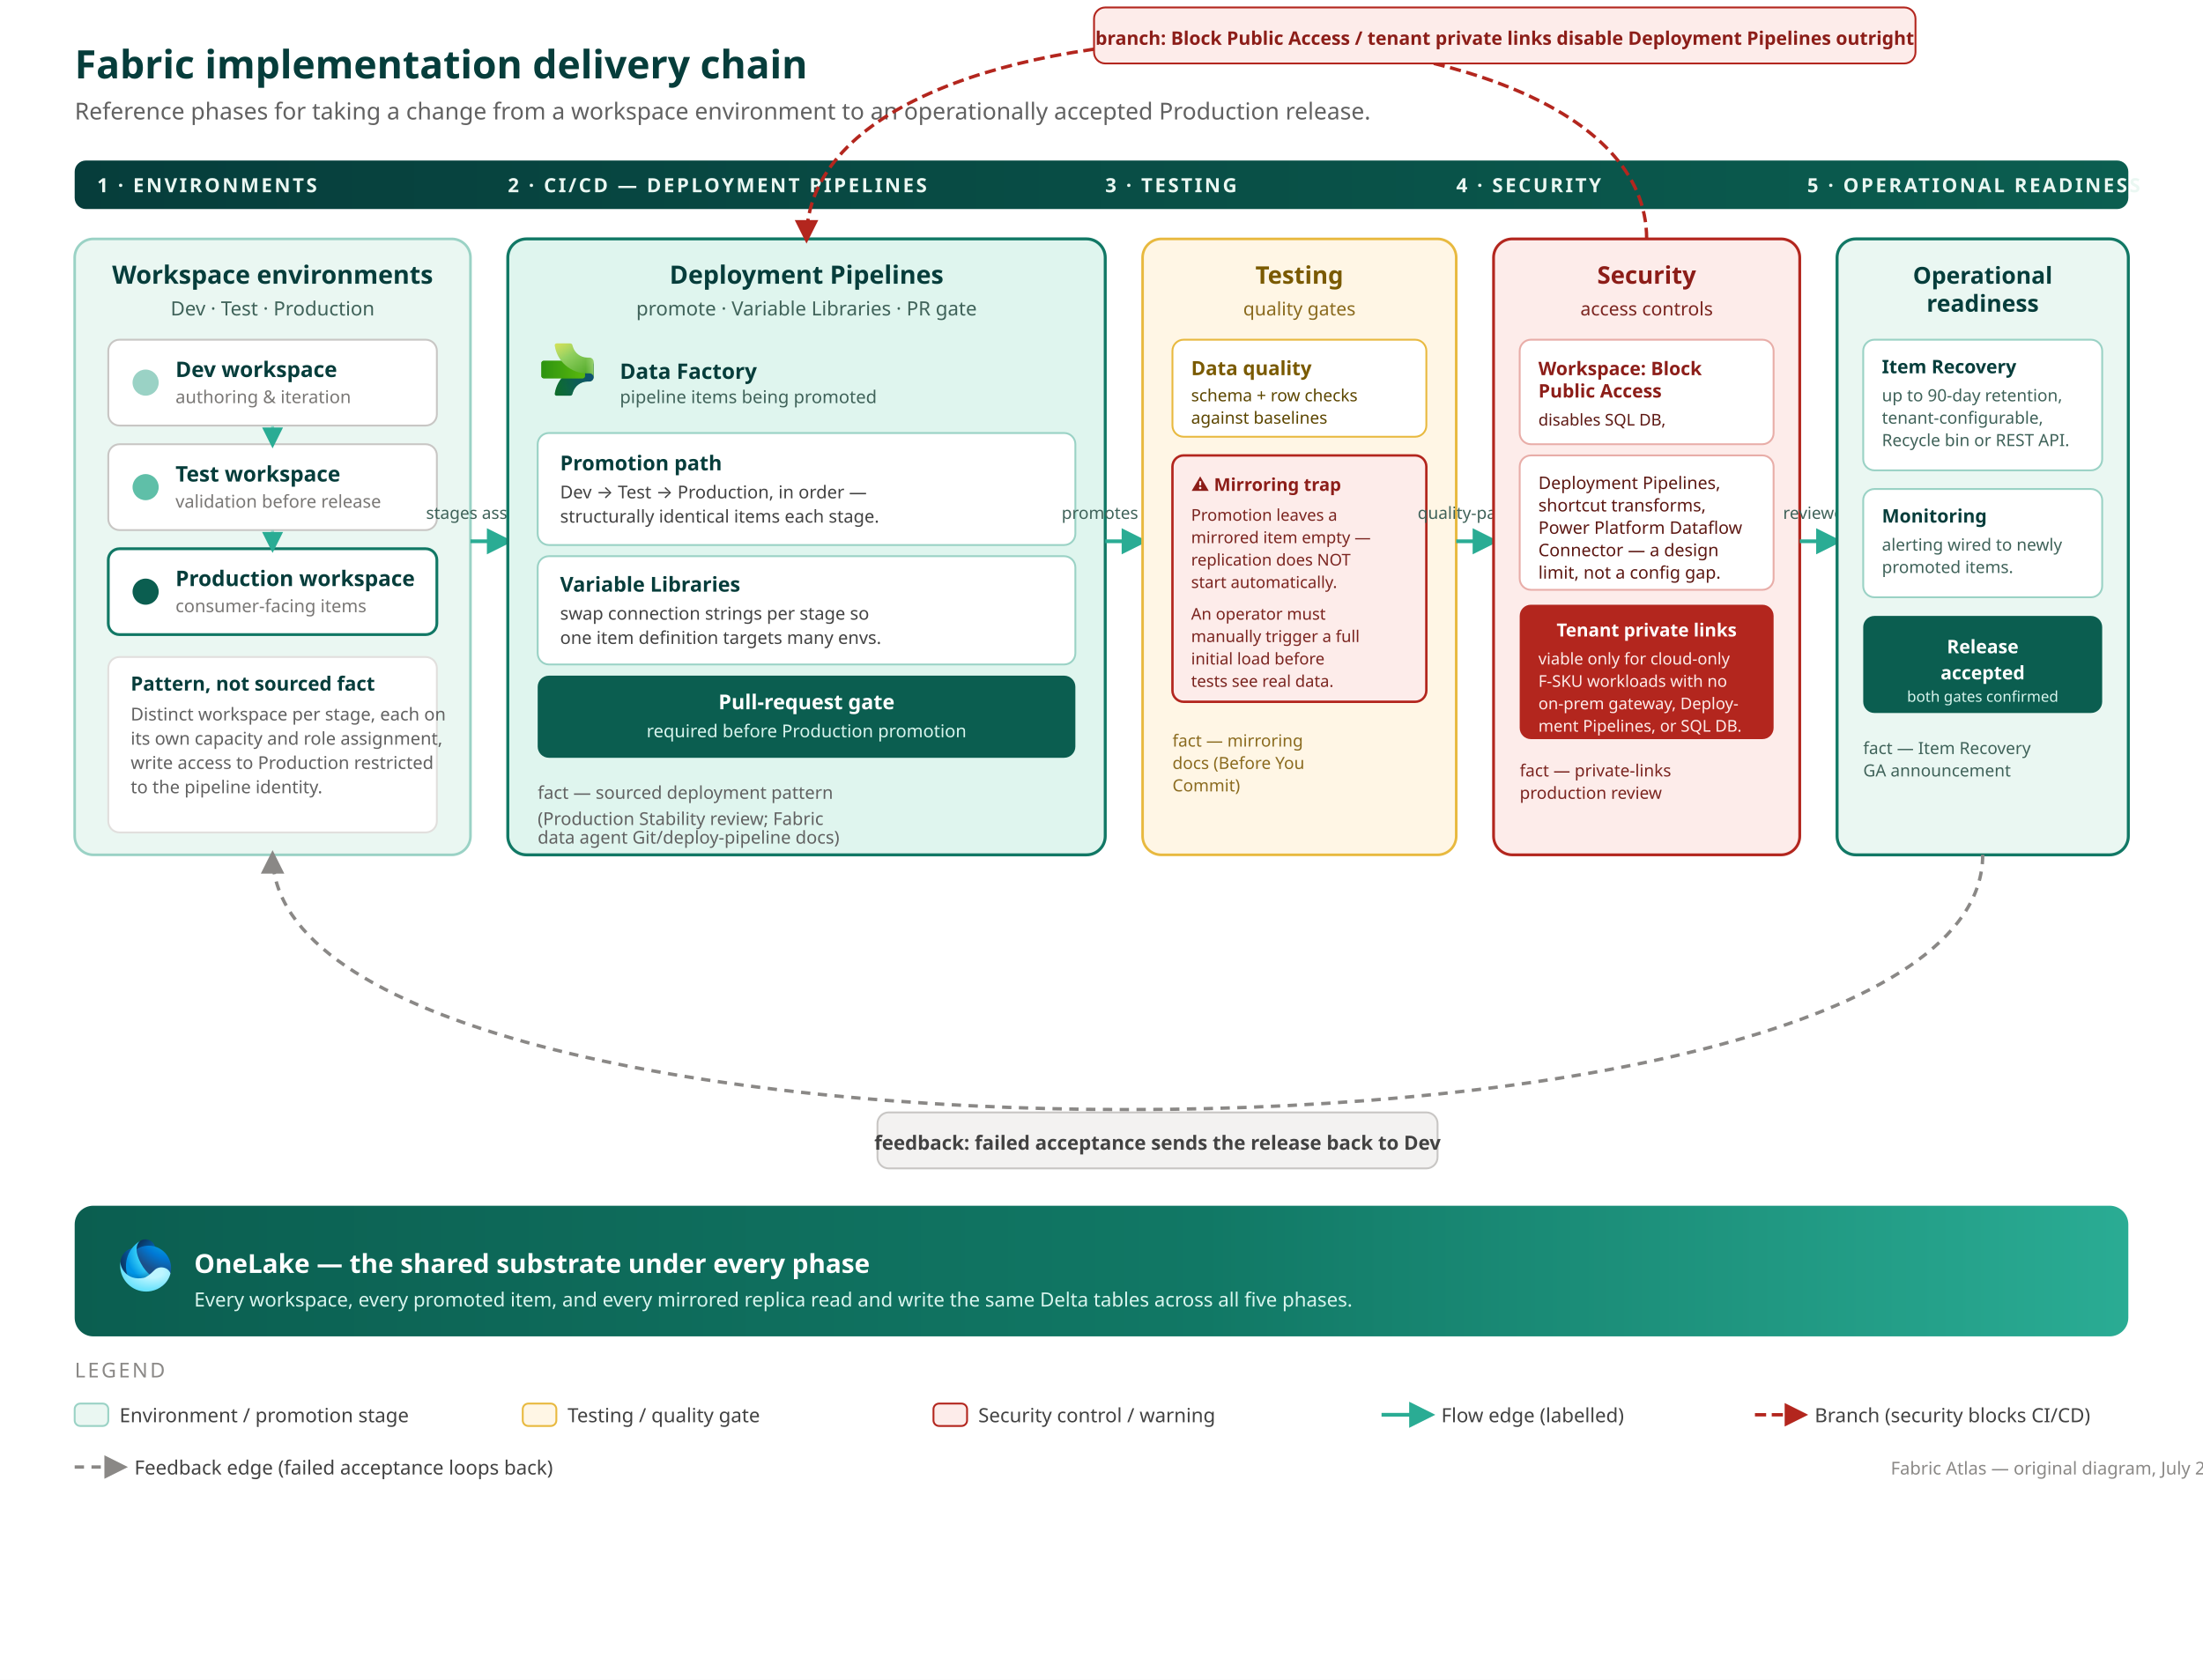
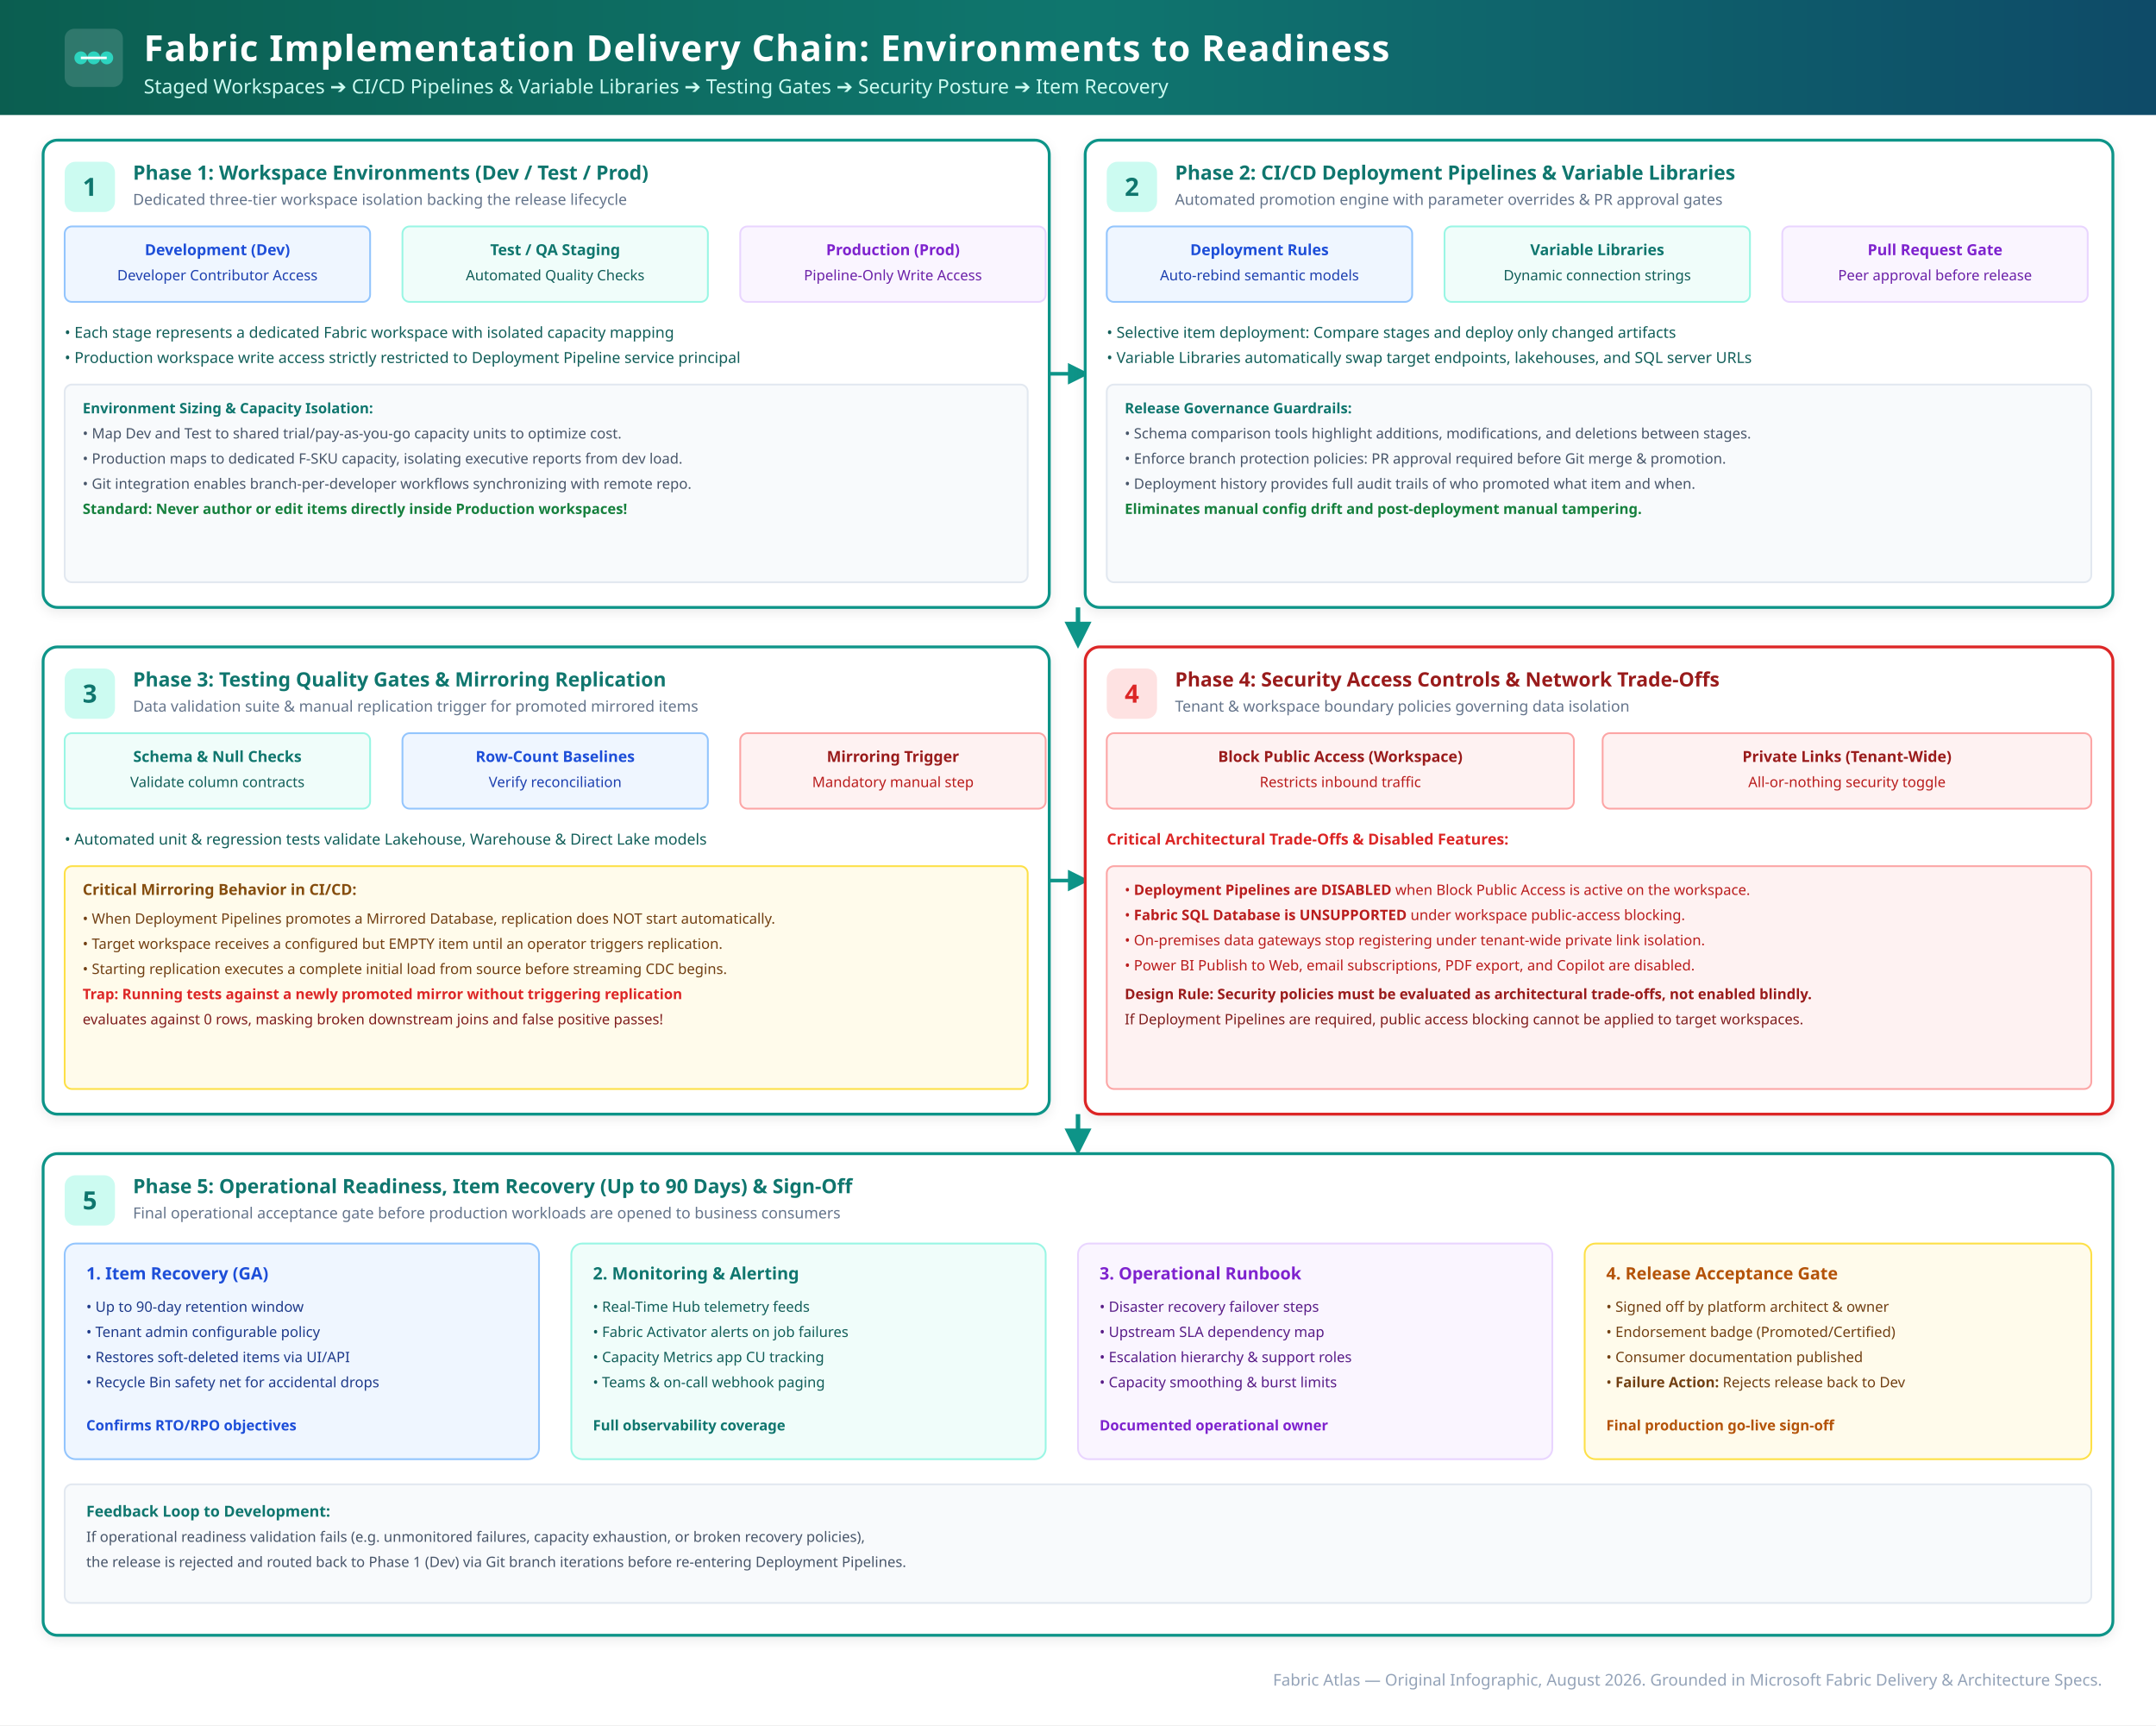
- <svg xmlns="http://www.w3.org/2000/svg" viewBox="0 0 1180 900" font-family="Segoe UI, -apple-system, sans-serif" role="img" aria-labelledby="architecture-implementation-architecture-title architecture-implementation-architecture-desc" data-diagram-id="architecture-implementation-architecture">
+ <svg xmlns="http://www.w3.org/2000/svg" viewBox="0 0 1200 960" font-family="Segoe UI, -apple-system, sans-serif" role="img" aria-labelledby="aia-title aia-desc" data-diagram-id="architecture-implementation-architecture">
  <defs>
-     <linearGradient id="aia-lake" x1="0" y1="0" x2="1" y2="0">
-       <stop offset="0" stop-color="#0B5E50" />
-       <stop offset="0.55" stop-color="#117865" />
-       <stop offset="1" stop-color="#2AAC94" />
+     <linearGradient id="aia-head" x1="0" y1="0" x2="1" y2="0">
+       <stop offset="0%" stop-color="#0B5E50" />
+       <stop offset="50%" stop-color="#0F766E" />
+       <stop offset="100%" stop-color="#0E4A68" />
    </linearGradient>
-     <linearGradient id="aia-headerband" x1="0" y1="0" x2="1" y2="0">
-       <stop offset="0" stop-color="#063D3B" />
-       <stop offset="1" stop-color="#0B5E50" />
+     <linearGradient id="aia-teal-bg" x1="0" y1="0" x2="0" y2="1">
+       <stop offset="0%" stop-color="#F0FDFA" />
+       <stop offset="100%" stop-color="#CCFBF1" />
    </linearGradient>
-     <marker id="aia-arr" viewBox="0 0 10 10" refX="8" refY="5" markerWidth="7" markerHeight="7" orient="auto-start-reverse">
-       <path d="M0 0 L10 5 L0 10 z" fill="#2AAC94" />
+     <linearGradient id="aia-blue-bg" x1="0" y1="0" x2="0" y2="1">
+       <stop offset="0%" stop-color="#EFF6FF" />
+       <stop offset="100%" stop-color="#DBEAFE" />
+     </linearGradient>
+     <linearGradient id="aia-purple-bg" x1="0" y1="0" x2="0" y2="1">
+       <stop offset="0%" stop-color="#FAF5FF" />
+       <stop offset="100%" stop-color="#F3E8FF" />
+     </linearGradient>
+     <filter id="aia-shadow" x="-3%" y="-4%" width="106%" height="110%" filterUnits="userSpaceOnUse">
+       <feDropShadow dx="0" dy="2" stdDeviation="3" flood-color="#0F172A" flood-opacity="0.08" />
+     </filter>
+     <marker id="aia-arr-teal" viewBox="0 0 10 10" refX="8" refY="5" markerWidth="6" markerHeight="6" orient="auto-start-reverse">
+       <path d="M0 0 L10 5 L0 10 z" fill="#0D9488" />
    </marker>
-     <marker id="aia-arrWarn" viewBox="0 0 10 10" refX="8" refY="5" markerWidth="7" markerHeight="7" orient="auto-start-reverse">
-       <path d="M0 0 L10 5 L0 10 z" fill="#B3261E" />
+     <marker id="aia-arr-blue" viewBox="0 0 10 10" refX="8" refY="5" markerWidth="6" markerHeight="6" orient="auto-start-reverse">
+       <path d="M0 0 L10 5 L0 10 z" fill="#2563EB" />
    </marker>
-     <marker id="aia-arrFeedback" viewBox="0 0 10 10" refX="8" refY="5" markerWidth="7" markerHeight="7" orient="auto-start-reverse">
-       <path d="M0 0 L10 5 L0 10 z" fill="#8A8886" />
+     <marker id="aia-arr-red" viewBox="0 0 10 10" refX="8" refY="5" markerWidth="6" markerHeight="6" orient="auto-start-reverse">
+       <path d="M0 0 L10 5 L0 10 z" fill="#DC2626" />
    </marker>
  </defs>
-   <rect width="1180" height="900" fill="#FFFFFF" />
-   <text x="40" y="42" font-size="21" font-weight="650" fill="#063D3B">Fabric implementation delivery chain</text>
-   <text x="40" y="64" font-size="12.5" fill="#616161">Reference phases for taking a change from a workspace environment to an operationally accepted Production release.</text>
-   <g>
-     <rect x="40" y="86" width="1100" height="26" rx="6" fill="url(#aia-headerband)" />
-     <text x="52" y="103" font-size="10.5" letter-spacing="1.2" fill="#EAF7F2" font-weight="600">1 · ENVIRONMENTS</text>
-     <text x="272" y="103" font-size="10.5" letter-spacing="1.2" fill="#EAF7F2" font-weight="600">2 · CI/CD — DEPLOYMENT PIPELINES</text>
-     <text x="592" y="103" font-size="10.5" letter-spacing="1.2" fill="#EAF7F2" font-weight="600">3 · TESTING</text>
-     <text x="780" y="103" font-size="10.5" letter-spacing="1.2" fill="#EAF7F2" font-weight="600">4 · SECURITY</text>
-     <text x="968" y="103" font-size="10.5" letter-spacing="1.2" fill="#EAF7F2" font-weight="600">5 · OPERATIONAL READINESS</text>
-   </g>
-   <g data-node-id="environments" tabindex="0" aria-label="Workspace environments: Dev, Test, and Production">
-     <rect x="40" y="128" width="212" height="330" rx="10" fill="#EAF7F2" stroke="#9AD2C5" stroke-width="1.4" />
-     <text x="146" y="152" text-anchor="middle" font-size="13.5" font-weight="650" fill="#063D3B">Workspace environments</text>
-     <text x="146" y="169" text-anchor="middle" font-size="10.5" fill="#3F6259">Dev · Test · Production</text>
-     <g transform="translate(58,182)">
-       <rect width="176" height="46" rx="6" fill="#FFFFFF" stroke="#C8C6C4" />
-       <circle cx="20" cy="23" r="7" fill="#9AD2C5" />
-       <text x="36" y="20" font-size="11.5" font-weight="600" fill="#063D3B">Dev workspace</text>
-       <text x="36" y="34" font-size="9.5" fill="#797775">authoring &amp; iteration</text>
-     </g>
-     <g transform="translate(58,238)">
-       <rect width="176" height="46" rx="6" fill="#FFFFFF" stroke="#C8C6C4" />
-       <circle cx="20" cy="23" r="7" fill="#5FBFA8" />
-       <text x="36" y="20" font-size="11.5" font-weight="600" fill="#063D3B">Test workspace</text>
-       <text x="36" y="34" font-size="9.5" fill="#797775">validation before release</text>
-     </g>
-     <g transform="translate(58,294)">
-       <rect width="176" height="46" rx="6" fill="#FFFFFF" stroke="#117865" stroke-width="1.5" />
-       <circle cx="20" cy="23" r="7" fill="#0B5E50" />
-       <text x="36" y="20" font-size="11.5" font-weight="600" fill="#063D3B">Production workspace</text>
-       <text x="36" y="34" font-size="9.5" fill="#797775">consumer-facing items</text>
-     </g>
-     <line x1="146" y1="228" x2="146" y2="238" stroke="#9AD2C5" stroke-width="1.6" marker-end="url(#aia-arr)" />
-     <line x1="146" y1="284" x2="146" y2="294" stroke="#9AD2C5" stroke-width="1.6" marker-end="url(#aia-arr)" />
-     <rect x="58" y="352" width="176" height="94" rx="6" fill="#FFFFFF" stroke="#E1DFDD" />
-     <text x="70" y="370" font-size="10.5" font-weight="600" fill="#063D3B">Pattern, not sourced fact</text>
-     <text x="70" y="386" font-size="9.5" fill="#616161">Distinct workspace per stage, each on</text>
-     <text x="70" y="399" font-size="9.5" fill="#616161">its own capacity and role assignment,</text>
-     <text x="70" y="412" font-size="9.5" fill="#616161">write access to Production restricted</text>
-     <text x="70" y="425" font-size="9.5" fill="#616161">to the pipeline identity.</text>
-   </g>
-   <line x1="252" y1="290" x2="272" y2="290" stroke="#2AAC94" stroke-width="2" marker-end="url(#aia-arr)" />
-   <text x="262" y="278" font-size="9" fill="#3F6259" text-anchor="middle">stages assigned</text>
-   <g data-node-id="deployment-pipelines" tabindex="0" aria-label="Deployment Pipelines: promote items with Variable Libraries and a pull-request gate">
-     <rect x="272" y="128" width="320" height="330" rx="10" fill="#DFF5EE" stroke="#117865" stroke-width="1.6" />
-     <text x="432" y="152" text-anchor="middle" font-size="13.5" font-weight="650" fill="#063D3B">Deployment Pipelines</text>
-     <text x="432" y="169" text-anchor="middle" font-size="10.5" fill="#3F6259">promote · Variable Libraries · PR gate</text>
-     <g data-official-icon="microsoft" data-icon-name="data_factory_32_color.svg" transform="translate(288,182)">
-       <defs>
-         <linearGradient id="aia-df-a" x1="10.781" x2="30.106" y1="31.369" y2="12.082" gradientUnits="userSpaceOnUse">
-           <stop offset=".26" stop-color="#0D7012" />
-           <stop offset="1" stop-color="#085714" />
-         </linearGradient>
-         <linearGradient id="aia-df-b" x1="39.387" x2="2.72" y1="17.476" y2="25.606" gradientUnits="userSpaceOnUse">
-           <stop offset=".04" stop-color="#114A8A" />
-           <stop offset="1" stop-color="#0C59A3" stop-opacity="0" />
-         </linearGradient>
-         <linearGradient id="aia-df-c" x1="-12.6" x2="24.57" y1="15.999" y2="15.999" gradientUnits="userSpaceOnUse">
-           <stop stop-color="#107C10" />
-           <stop offset=".96" stop-color="#56B50E" />
-         </linearGradient>
-         <linearGradient id="aia-df-e" x1="31.276" x2="13.178" y1="25.56" y2="-.241" gradientUnits="userSpaceOnUse">
-           <stop offset=".04" stop-color="#33980F" />
-           <stop offset="1" stop-color="#BAE884" />
-         </linearGradient>
-         <linearGradient id="aia-df-f" x1="25.653" x2="29.858" y1="14.179" y2="14.179" gradientUnits="userSpaceOnUse">
-           <stop stop-color="#E5FAC1" stop-opacity="0" />
-           <stop offset=".56" stop-color="#E5FAC1" stop-opacity=".52" />
-           <stop offset="1" stop-color="#E5FAC1" />
-         </linearGradient>
-         <linearGradient id="aia-df-g" x1="8.258" x2="19.174" y1="-11.236" y2="7.623" gradientUnits="userSpaceOnUse">
-           <stop offset=".14" stop-color="#FDE100" />
-           <stop offset=".98" stop-color="#FFC600" stop-opacity="0" />
-         </linearGradient>
-         <radialGradient id="aia-df-d" cx="0" cy="0" r="1" gradientTransform="matrix(3.9449 -5.92005 15.0847 10.05187 20.53 14.48)" gradientUnits="userSpaceOnUse">
-           <stop stop-opacity=".3" />
-           <stop offset="1" stop-opacity="0" />
-         </radialGradient>
-       </defs>
-       <path fill="url(#aia-df-a)" d="M10.09 29.997a.955.955 0 0 1-.944-1.091c1.244-8.42 8.46-14.657 16.954-14.657h1.719c1.173 0 2.033-.7 2.033-1.876l.097-.462v8.168a2.327 2.327 0 0 1-2.326 2.331h-.964a8.15 8.15 0 0 0-7.789 5.768l-.307.994c-.154.49-.6.825-1.11.825z" />
-       <path fill="url(#aia-df-b)" d="M10.09 29.997a.955.955 0 0 1-.944-1.091c1.244-8.42 8.46-14.657 16.954-14.657h1.719c1.173 0 2.033-.7 2.033-1.876l.097-.462v8.168a2.327 2.327 0 0 1-2.326 2.331h-.964a8.15 8.15 0 0 0-7.789 5.768l-.307.994c-.154.49-.6.825-1.11.825z" />
-       <path fill="url(#aia-df-c)" d="M3.167 20.667A1.17 1.17 0 0 1 2 19.498V12.5a1.17 1.17 0 0 1 1.167-1.169h20.956A1.17 1.17 0 0 1 25.29 12.5v7a1.17 1.17 0 0 1-1.167 1.168z" />
-       <path fill="url(#aia-df-c)" d="M3.167 20.667A1.17 1.17 0 0 1 2 19.498V12.5a1.17 1.17 0 0 1 1.167-1.169h20.956A1.17 1.17 0 0 1 25.29 12.5v7a1.17 1.17 0 0 1-1.167 1.168z" />
-       <path fill="url(#aia-df-e)" d="M10.103 2a.97.97 0 0 0-.957 1.106c1.244 8.574 8.578 14.93 17.227 14.93h1.446c1.173 0 2.123.951 2.123 2.127v-8.245c0-1.288-1.04-2.33-2.326-2.33h-.964a8.15 8.15 0 0 1-7.789-5.768l-.307-.994A1.17 1.17 0 0 0 17.446 2z" />
-       <path fill="url(#aia-df-f)" opacity=".4" d="M27.616 9.58h-.964a8.08 8.08 0 0 1-4.527-1.386v9.31a17.5 17.5 0 0 0 4.254.531h1.446c1.174 0 2.124.952 2.124 2.128v-8.245a2.327 2.327 0 0 0-2.326-2.33z" />
-       <path fill="url(#aia-df-g)" opacity=".7" d="M10.158 2a.97.97 0 0 0-.957 1.106c1.244 8.574 8.579 14.93 17.227 14.93h1.446c1.173 0 2.123.951 2.123 2.127v-8.245c0-1.288-1.04-2.33-2.326-2.33h-.964a8.15 8.15 0 0 1-7.789-5.768l-.307-.994c-.154-.49-.6-.826-1.11-.826z" />
-     </g>
-     <text x="332" y="203" font-size="11.5" font-weight="600" fill="#063D3B">Data Factory</text>
-     <text x="332" y="216" font-size="9.5" fill="#3F6259">pipeline items being promoted</text>
-     <g transform="translate(288,232)">
-       <rect width="288" height="60" rx="6" fill="#FFFFFF" stroke="#9AD2C5" />
-       <text x="12" y="20" font-size="11" font-weight="600" fill="#063D3B">Promotion path</text>
-       <text x="12" y="35" font-size="9.5" fill="#424242">Dev → Test → Production, in order —</text>
-       <text x="12" y="48" font-size="9.5" fill="#424242">structurally identical items each stage.</text>
-     </g>
-     <g transform="translate(288,298)">
-       <rect width="288" height="58" rx="6" fill="#FFFFFF" stroke="#9AD2C5" />
-       <text x="12" y="19" font-size="11" font-weight="600" fill="#063D3B">Variable Libraries</text>
-       <text x="12" y="34" font-size="9.5" fill="#424242">swap connection strings per stage so</text>
-       <text x="12" y="47" font-size="9.5" fill="#424242">one item definition targets many envs.</text>
-     </g>
-     <g transform="translate(288,362)">
-       <rect width="288" height="44" rx="6" fill="#0B5E50" />
-       <text x="144" y="18" text-anchor="middle" font-size="11" font-weight="600" fill="#FFFFFF">Pull-request gate</text>
-       <text x="144" y="33" text-anchor="middle" font-size="9.5" fill="#D9F5EE">required before Production promotion</text>
-     </g>
-     <text x="288" y="428" font-size="9.5" fill="#616161">fact — sourced deployment pattern</text>
-     <text x="288" y="442" font-size="9.5" fill="#616161">(Production Stability review; Fabric</text>
-     <text x="288" y="452" font-size="9.5" fill="#616161">data agent Git/deploy-pipeline docs)</text>
-   </g>
-   <line x1="592" y1="290" x2="612" y2="290" stroke="#2AAC94" stroke-width="2" marker-end="url(#aia-arr)" />
-   <text x="602" y="278" font-size="9" fill="#3F6259" text-anchor="middle">promotes items</text>
-   <g data-node-id="testing" tabindex="0" aria-label="Testing: quality gates and the mirroring replication trigger">
-     <rect x="612" y="128" width="168" height="330" rx="10" fill="#FFF6E5" stroke="#E8B93F" stroke-width="1.4" />
-     <text x="696" y="152" text-anchor="middle" font-size="13" font-weight="650" fill="#7A5A00">Testing</text>
-     <text x="696" y="169" text-anchor="middle" font-size="10" fill="#8A6A1E">quality gates</text>
-     <g transform="translate(628,182)">
-       <rect width="136" height="52" rx="6" fill="#FFFFFF" stroke="#E8B93F" />
-       <text x="10" y="19" font-size="10.5" font-weight="600" fill="#7A5A00">Data quality</text>
-       <text x="10" y="33" font-size="9" fill="#5C4600">schema + row checks</text>
-       <text x="10" y="45" font-size="9" fill="#5C4600">against baselines</text>
-     </g>
-     <g transform="translate(628,244)">
-       <rect width="136" height="132" rx="6" fill="#FDECEA" stroke="#B3261E" stroke-width="1.3" />
-       <text x="10" y="19" font-size="9.5" font-weight="700" fill="#8C1D18">⚠ Mirroring trap</text>
-       <text x="10" y="35" font-size="8.7" fill="#7A241F">Promotion leaves a</text>
-       <text x="10" y="47" font-size="8.7" fill="#7A241F">mirrored item empty —</text>
-       <text x="10" y="59" font-size="8.7" fill="#7A241F">replication does NOT</text>
-       <text x="10" y="71" font-size="8.7" fill="#7A241F">start automatically.</text>
-       <text x="10" y="88" font-size="8.7" fill="#7A241F">An operator must</text>
-       <text x="10" y="100" font-size="8.7" fill="#7A241F">manually trigger a full</text>
-       <text x="10" y="112" font-size="8.7" fill="#7A241F">initial load before</text>
-       <text x="10" y="124" font-size="8.7" fill="#7A241F">tests see real data.</text>
-     </g>
-     <text x="628" y="400" font-size="9" fill="#8A6A1E">fact — mirroring</text>
-     <text x="628" y="412" font-size="9" fill="#8A6A1E">docs (Before You</text>
-     <text x="628" y="424" font-size="9" fill="#8A6A1E">Commit)</text>
-   </g>
-   <line x1="780" y1="290" x2="800" y2="290" stroke="#2AAC94" stroke-width="2" marker-end="url(#aia-arr)" />
-   <text x="790" y="278" font-size="9" fill="#3F6259" text-anchor="middle">quality-passed</text>
-   <g data-node-id="security" tabindex="0" aria-label="Security: workspace and tenant access controls, warning on Deployment Pipelines being disabled">
-     <rect x="800" y="128" width="164" height="330" rx="10" fill="#FDECEA" stroke="#B3261E" stroke-width="1.5" />
-     <text x="882" y="152" text-anchor="middle" font-size="13" font-weight="650" fill="#8C1D18">Security</text>
-     <text x="882" y="169" text-anchor="middle" font-size="10" fill="#7A241F">access controls</text>
-     <g transform="translate(814,182)">
-       <rect width="136" height="56" rx="6" fill="#FFFFFF" stroke="#E8ADA8" />
-       <text x="10" y="19" font-size="10" font-weight="600" fill="#8C1D18">Workspace: Block</text>
-       <text x="10" y="31" font-size="10" font-weight="600" fill="#8C1D18">Public Access</text>
-       <text x="10" y="46" font-size="8.7" fill="#5C1712">disables SQL DB,</text>
-     </g>
-     <g transform="translate(814,244)">
-       <rect width="136" height="72" rx="6" fill="#FFFFFF" stroke="#E8ADA8" />
-       <text x="10" y="18" font-size="9.3" fill="#5C1712">Deployment Pipelines,</text>
-       <text x="10" y="30" font-size="9.3" fill="#5C1712">shortcut transforms,</text>
-       <text x="10" y="42" font-size="9.3" fill="#5C1712">Power Platform Dataflow</text>
-       <text x="10" y="54" font-size="9.3" fill="#5C1712">Connector — a design</text>
-       <text x="10" y="66" font-size="9.3" fill="#5C1712">limit, not a config gap.</text>
-     </g>
-     <g transform="translate(814,324)">
-       <rect width="136" height="72" rx="6" fill="#B3261E" />
-       <text x="68" y="17" text-anchor="middle" font-size="9.7" font-weight="700" fill="#FFFFFF">Tenant private links</text>
-       <text x="10" y="32" font-size="8.7" fill="#FDECEA">viable only for cloud-only</text>
-       <text x="10" y="44" font-size="8.7" fill="#FDECEA">F-SKU workloads with no</text>
-       <text x="10" y="56" font-size="8.7" fill="#FDECEA">on-prem gateway, Deploy-</text>
-       <text x="10" y="68" font-size="8.7" fill="#FDECEA">ment Pipelines, or SQL DB.</text>
-     </g>
-     <text x="814" y="416" font-size="9" fill="#7A241F">fact — private-links</text>
-     <text x="814" y="428" font-size="9" fill="#7A241F">production review</text>
-   </g>
-   <path d="M 882 128 C 882 -14, 432 -14, 432 128" fill="none" stroke="#B3261E" stroke-width="1.8" stroke-dasharray="6 3" marker-end="url(#aia-arrWarn)" />
-   <rect x="586" y="4" width="440" height="30" rx="6" fill="#FDECEA" stroke="#B3261E" />
-   <text x="806" y="24" text-anchor="middle" font-size="10" font-weight="600" fill="#8C1D18">branch: Block Public Access / tenant private links disable Deployment Pipelines outright</text>
-   <line x1="964" y1="290" x2="984" y2="290" stroke="#2AAC94" stroke-width="2" marker-end="url(#aia-arr)" />
-   <text x="974" y="278" font-size="9" fill="#3F6259" text-anchor="middle">reviewed</text>
-   <g data-node-id="operational-readiness" tabindex="0" aria-label="Operational readiness: Item Recovery retention and monitoring gate">
-     <rect x="984" y="128" width="156" height="330" rx="10" fill="#EAF7F2" stroke="#117865" stroke-width="1.6" />
-     <text x="1062" y="152" text-anchor="middle" font-size="12.5" font-weight="650" fill="#063D3B">Operational</text>
-     <text x="1062" y="167" text-anchor="middle" font-size="12.5" font-weight="650" fill="#063D3B">readiness</text>
-     <g transform="translate(998,182)">
-       <rect width="128" height="70" rx="6" fill="#FFFFFF" stroke="#9AD2C5" />
-       <text x="10" y="18" font-size="10" font-weight="600" fill="#063D3B">Item Recovery</text>
-       <text x="10" y="33" font-size="9" fill="#3F6259">up to 90-day retention,</text>
-       <text x="10" y="45" font-size="9" fill="#3F6259">tenant-configurable,</text>
-       <text x="10" y="57" font-size="9" fill="#3F6259">Recycle bin or REST API.</text>
-     </g>
-     <g transform="translate(998,262)">
-       <rect width="128" height="58" rx="6" fill="#FFFFFF" stroke="#9AD2C5" />
-       <text x="10" y="18" font-size="10" font-weight="600" fill="#063D3B">Monitoring</text>
-       <text x="10" y="33" font-size="9" fill="#3F6259">alerting wired to newly</text>
-       <text x="10" y="45" font-size="9" fill="#3F6259">promoted items.</text>
-     </g>
-     <g transform="translate(998,330)">
-       <rect width="128" height="52" rx="6" fill="#0B5E50" />
-       <text x="64" y="20" text-anchor="middle" font-size="10" font-weight="700" fill="#FFFFFF">Release</text>
-       <text x="64" y="34" text-anchor="middle" font-size="10" font-weight="700" fill="#FFFFFF">accepted</text>
-       <text x="64" y="46" text-anchor="middle" font-size="8" fill="#D9F5EE">both gates confirmed</text>
-     </g>
-     <text x="998" y="404" font-size="9" fill="#3F6259">fact — Item Recovery</text>
-     <text x="998" y="416" font-size="9" fill="#3F6259">GA announcement</text>
-   </g>
-   <path d="M 1062 458 C 1062 640, 146 640, 146 458" fill="none" stroke="#8A8886" stroke-width="1.8" stroke-dasharray="5 4" marker-end="url(#aia-arrFeedback)" />
-   <rect x="470" y="596" width="300" height="30" rx="6" fill="#F3F2F1" stroke="#C8C6C4" />
-   <text x="620" y="616" text-anchor="middle" font-size="10.5" font-weight="600" fill="#424242">feedback: failed acceptance sends the release back to Dev</text>
-   <rect x="40" y="646" width="1100" height="70" rx="10" fill="url(#aia-lake)" />
-   <g data-official-icon="microsoft" data-icon-name="one_lake_32_color.svg" transform="translate(62,662)">
-     <defs>
-       <linearGradient id="aia-ol-0" x1="26.861" x2="2.308" y1="11.084" y2="16.745" gradientUnits="userSpaceOnUse">
-         <stop offset=".2" stop-color="#028FDC" />
-         <stop offset=".51" stop-color="#0078D4" />
-         <stop offset="1" stop-color="#0B315B" />
-       </linearGradient>
-       <linearGradient id="aia-ol-1" x1="28.602" x2="12.381" y1="18.695" y2="3.828" gradientUnits="userSpaceOnUse">
-         <stop offset=".04" stop-color="#028FDC" />
-         <stop offset=".46" stop-color="#0078D4" />
-         <stop offset="1" stop-color="#0B315B" />
-       </linearGradient>
-       <radialGradient id="aia-ol-2" cx="0" cy="0" r="1" gradientTransform="rotate(134.83 12.52 5.064)scale(18.1322 23.3919)" gradientUnits="userSpaceOnUse">
-         <stop offset=".39" stop-color="#028FDC" />
-         <stop offset=".59" stop-color="#0078D4" />
-         <stop offset="1" stop-color="#1A508B" />
-       </radialGradient>
-       <radialGradient id="aia-ol-3" cx="0" cy="0" r="1" gradientTransform="rotate(139.44 8.59 9.18)scale(16.3171 20.1329)" gradientUnits="userSpaceOnUse">
-         <stop offset=".46" stop-color="#40D9FA" />
-         <stop offset=".9" stop-color="#0095E6" />
-       </radialGradient>
-       <radialGradient id="aia-ol-4" cx="0" cy="0" r="1" gradientTransform="matrix(-1.85792 17.21433 -12.2258 -1.31951 12.083 7.086)" gradientUnits="userSpaceOnUse">
-         <stop offset=".77" stop-opacity="0" />
-         <stop offset="1" />
-       </radialGradient>
-       <radialGradient id="aia-ol-5" cx="0" cy="0" r="1" gradientTransform="rotate(85.97 -.494 20.846)scale(26.9434 49.1305)" gradientUnits="userSpaceOnUse">
-         <stop offset=".1" stop-color="#BDF5FF" />
-         <stop offset=".47" stop-color="#40D9FA" />
-       </radialGradient>
-       <clipPath id="aia-ol-clip">
-         <path fill="#fff" d="M0 0H32V32H0z" />
-       </clipPath>
-     </defs>
-     <g clip-path="url(#aia-ol-clip)">
-       <path fill="url(#aia-ol-0)" d="M14.746 21.986c3.842-2.218 5.107-7.222 2.825-11.175S10.323 5.451 6.48 7.67c-3.843 2.218-5.108 7.222-2.825 11.175s7.247 5.36 11.09 3.141" />
-       <path fill="url(#aia-ol-1)" d="M19.762 10.904c1.995-1.996 1.947-5.278-.107-7.331-2.053-2.053-5.335-2.1-7.33-.104s-1.948 5.278.106 7.33c2.054 2.054 5.336 2.1 7.33.104" />
-       <path fill="url(#aia-ol-2)" d="M17.609 29.464c6.644 0 12.03-5.386 12.03-12.03s-5.386-12.03-12.03-12.03-12.03 5.386-12.03 12.03 5.386 12.03 12.03 12.03" />
-       <path fill="url(#aia-ol-3)" fill-rule="evenodd" d="M12.896 2.97c-7.063 4.363-9.53 13.552-5.472 20.9q.41.749.891 1.429l.315.048 6.98 2.33 6.63-4.442c-1.11.034-5.728-2.586-8.746-8.314-3.782-7.176-2.223-10.492-.591-11.95z" clip-rule="evenodd" />
-       <path fill="url(#aia-ol-4)" fill-opacity=".2" fill-rule="evenodd" d="M12.896 2.97c-7.063 4.363-9.53 13.552-5.472 20.9q.41.749.891 1.429l.315.048 6.98 2.33 6.63-4.442c-1.11.034-5.728-2.586-8.746-8.314-3.782-7.176-2.223-10.492-.591-11.95z" clip-rule="evenodd" />
-       <path fill="url(#aia-ol-5)" fill-rule="evenodd" d="M26.759 25.247a12.1 12.1 0 0 0 2.548-4.978c-1.196-3.416-6.008-4.377-8.642-1.705-2.023 2.05-4.124 3.772-5.704 4.08C5.824 24.437 1.946 16.86 2.606 13.44a13.9 13.9 0 0 0 .034 5.414C4.18 26.39 11.532 31.25 19.068 29.713a13.9 13.9 0 0 0 6.111-2.928s.028-.021.038-.031a14 14 0 0 0 1.542-1.511z" clip-rule="evenodd" />
+   <rect width="1200" height="960" fill="#FFFFFF" />
+   <rect width="1200" height="64" fill="url(#aia-head)" />
+   <g data-official-icon="microsoft" data-icon-name="deployment_pipelines_32">
+     <g transform="translate(36, 16) scale(0.9)">
+       <rect width="36" height="36" rx="6" fill="#FFFFFF" fill-opacity="0.15" />
+       <circle cx="10" cy="18" r="4" fill="#2DD4BF" />
+       <circle cx="18" cy="18" r="4" fill="#2DD4BF" />
+       <circle cx="26" cy="18" r="4" fill="#2DD4BF" />
+       <line x1="10" y1="18" x2="26" y2="18" stroke="#FFFFFF" stroke-width="1.5" />
    </g>
  </g>
-   <text x="104" y="682" font-size="14" font-weight="650" fill="#FFFFFF">OneLake — the shared substrate under every phase</text>
-   <text x="104" y="700" font-size="10.5" fill="#D9F5EE">Every workspace, every promoted item, and every mirrored replica read and write the same Delta tables across all five phases.</text>
-   <g transform="translate(40,738)">
-     <text x="0" y="0" font-size="11" letter-spacing="1.2" fill="#8A8886">LEGEND</text>
-     <rect x="0" y="14" width="18" height="12" rx="3" fill="#EAF7F2" stroke="#9AD2C5" />
-     <text x="24" y="24" font-size="10.5" fill="#424242">Environment / promotion stage</text>
-     <rect x="240" y="14" width="18" height="12" rx="3" fill="#FFF6E5" stroke="#E8B93F" />
-     <text x="264" y="24" font-size="10.5" fill="#424242">Testing / quality gate</text>
-     <rect x="460" y="14" width="18" height="12" rx="3" fill="#FDECEA" stroke="#B3261E" />
-     <text x="484" y="24" font-size="10.5" fill="#424242">Security control / warning</text>
-     <line x1="700" y1="20" x2="726" y2="20" stroke="#2AAC94" stroke-width="2" marker-end="url(#aia-arr)" />
-     <text x="732" y="24" font-size="10.5" fill="#424242">Flow edge (labelled)</text>
-     <line x1="900" y1="20" x2="926" y2="20" stroke="#B3261E" stroke-width="1.8" stroke-dasharray="6 3" marker-end="url(#aia-arrWarn)" />
-     <text x="932" y="24" font-size="10.5" fill="#424242">Branch (security blocks CI/CD)</text>
-     <line x1="0" y1="48" x2="26" y2="48" stroke="#8A8886" stroke-width="1.8" stroke-dasharray="5 4" marker-end="url(#aia-arrFeedback)" />
-     <text x="32" y="52" font-size="10.5" fill="#424242">Feedback edge (failed acceptance loops back)</text>
-     <text x="1160" y="52" font-size="9.5" fill="#8A8886" text-anchor="end">Fabric Atlas — original diagram, July 2026.</text>
+   <text x="80" y="34" font-size="20" font-weight="800" fill="#FFFFFF" letter-spacing="0.5px">Fabric Implementation Delivery Chain: Environments to Readiness</text>
+   <text x="80" y="52" font-size="11" fill="#CCFBF1">Staged Workspaces ➔ CI/CD Pipelines &amp; Variable Libraries ➔ Testing Gates ➔ Security Posture ➔ Item Recovery</text>
+   <g data-node-id="environments" role="group" tabindex="0" aria-label="Workspace environments (Dev / Test / Production)">
+     <rect x="24" y="78" width="560" height="260" rx="8" fill="#FFFFFF" stroke="#0D9488" stroke-width="1.6" filter="url(#aia-shadow)" />
+     <rect x="36" y="90" width="28" height="28" rx="6" fill="#CCFBF1" />
+     <text x="50" y="109" text-anchor="middle" font-size="14" font-weight="900" fill="#0F766E">1</text>
+     <text x="74" y="100" font-size="11" font-weight="800" fill="#0F766E">Phase 1: Workspace Environments (Dev / Test / Prod)</text>
+     <text x="74" y="114" font-size="8.5" fill="#64748B">Dedicated three-tier workspace isolation backing the release lifecycle</text>
+     <g transform="translate(36, 126)">
+       <rect x="0" y="0" width="170" height="42" rx="4" fill="#EFF6FF" stroke="#93C5FD" />
+       <text x="85" y="16" text-anchor="middle" font-size="8.5" font-weight="800" fill="#1D4ED8">Development (Dev)</text>
+       <text x="85" y="30" text-anchor="middle" font-size="8" fill="#1E40AF">Developer Contributor Access</text>
+       <rect x="188" y="0" width="170" height="42" rx="4" fill="#F0FDFA" stroke="#99F6E4" />
+       <text x="273" y="16" text-anchor="middle" font-size="8.5" font-weight="800" fill="#0F766E">Test / QA Staging</text>
+       <text x="273" y="30" text-anchor="middle" font-size="8" fill="#115E59">Automated Quality Checks</text>
+       <rect x="376" y="0" width="170" height="42" rx="4" fill="#FAF5FF" stroke="#E9D5FF" />
+       <text x="461" y="16" text-anchor="middle" font-size="8.5" font-weight="800" fill="#7E22CE">Production (Prod)</text>
+       <text x="461" y="30" text-anchor="middle" font-size="8" fill="#6B21A8">Pipeline-Only Write Access</text>
+     </g>
+     <text x="36" y="188" font-size="8.5" fill="#115E59">• Each stage represents a dedicated Fabric workspace with isolated capacity mapping</text>
+     <text x="36" y="202" font-size="8.5" fill="#115E59">• Production workspace write access strictly restricted to Deployment Pipeline service principal</text>
+     <rect x="36" y="214" width="536" height="110" rx="4" fill="#F8FAFC" stroke="#E2E8F0" />
+     <text x="46" y="230" font-size="8" font-weight="700" fill="#0F766E">Environment Sizing &amp; Capacity Isolation:</text>
+     <text x="46" y="244" font-size="8" fill="#475569">• Map Dev and Test to shared trial/pay-as-you-go capacity units to optimize cost.</text>
+     <text x="46" y="258" font-size="8" fill="#475569">• Production maps to dedicated F-SKU capacity, isolating executive reports from dev load.</text>
+     <text x="46" y="272" font-size="8" fill="#475569">• Git integration enables branch-per-developer workflows synchronizing with remote repo.</text>
+     <text x="46" y="286" font-size="8" font-weight="700" fill="#15803D">Standard: Never author or edit items directly inside Production workspaces!</text>
  </g>
+   <line x1="584" y1="208" x2="604" y2="208" stroke="#0D9488" stroke-width="2" marker-end="url(#aia-arr-teal)" />
+   <g data-node-id="deployment-pipelines" role="group" tabindex="0" aria-label="Deployment Pipelines — promote + Variable Libraries">
+     <rect x="604" y="78" width="572" height="260" rx="8" fill="#FFFFFF" stroke="#0D9488" stroke-width="1.6" filter="url(#aia-shadow)" />
+     <rect x="616" y="90" width="28" height="28" rx="6" fill="#CCFBF1" />
+     <text x="630" y="109" text-anchor="middle" font-size="14" font-weight="900" fill="#0F766E">2</text>
+     <text x="654" y="100" font-size="11" font-weight="800" fill="#0F766E">Phase 2: CI/CD Deployment Pipelines &amp; Variable Libraries</text>
+     <text x="654" y="114" font-size="8.5" fill="#64748B">Automated promotion engine with parameter overrides &amp; PR approval gates</text>
+     <g transform="translate(616, 126)">
+       <rect x="0" y="0" width="170" height="42" rx="4" fill="#EFF6FF" stroke="#93C5FD" />
+       <text x="85" y="16" text-anchor="middle" font-size="8.5" font-weight="800" fill="#1D4ED8">Deployment Rules</text>
+       <text x="85" y="30" text-anchor="middle" font-size="8" fill="#1E40AF">Auto-rebind semantic models</text>
+       <rect x="188" y="0" width="170" height="42" rx="4" fill="#F0FDFA" stroke="#99F6E4" />
+       <text x="273" y="16" text-anchor="middle" font-size="8.5" font-weight="800" fill="#0F766E">Variable Libraries</text>
+       <text x="273" y="30" text-anchor="middle" font-size="8" fill="#115E59">Dynamic connection strings</text>
+       <rect x="376" y="0" width="170" height="42" rx="4" fill="#FAF5FF" stroke="#E9D5FF" />
+       <text x="461" y="16" text-anchor="middle" font-size="8.5" font-weight="800" fill="#7E22CE">Pull Request Gate</text>
+       <text x="461" y="30" text-anchor="middle" font-size="8" fill="#6B21A8">Peer approval before release</text>
+     </g>
+     <text x="616" y="188" font-size="8.5" fill="#115E59">• Selective item deployment: Compare stages and deploy only changed artifacts</text>
+     <text x="616" y="202" font-size="8.5" fill="#115E59">• Variable Libraries automatically swap target endpoints, lakehouses, and SQL server URLs</text>
+     <rect x="616" y="214" width="548" height="110" rx="4" fill="#F8FAFC" stroke="#E2E8F0" />
+     <text x="626" y="230" font-size="8" font-weight="700" fill="#0F766E">Release Governance Guardrails:</text>
+     <text x="626" y="244" font-size="8" fill="#475569">• Schema comparison tools highlight additions, modifications, and deletions between stages.</text>
+     <text x="626" y="258" font-size="8" fill="#475569">• Enforce branch protection policies: PR approval required before Git merge &amp; promotion.</text>
+     <text x="626" y="272" font-size="8" fill="#475569">• Deployment history provides full audit trails of who promoted what item and when.</text>
+     <text x="626" y="286" font-size="8" font-weight="700" fill="#15803D">Eliminates manual config drift and post-deployment manual tampering.</text>
+   </g>
+   <path d="M 600,338 L 600,358" fill="none" stroke="#0D9488" stroke-width="2.5" marker-end="url(#aia-arr-teal)" />
+   <g data-node-id="testing" role="group" tabindex="0" aria-label="Testing — quality gates + mirroring replication trigger">
+     <rect x="24" y="360" width="560" height="260" rx="8" fill="#FFFFFF" stroke="#0D9488" stroke-width="1.6" filter="url(#aia-shadow)" />
+     <rect x="36" y="372" width="28" height="28" rx="6" fill="#CCFBF1" />
+     <text x="50" y="391" text-anchor="middle" font-size="14" font-weight="900" fill="#0F766E">3</text>
+     <text x="74" y="382" font-size="11" font-weight="800" fill="#0F766E">Phase 3: Testing Quality Gates &amp; Mirroring Replication</text>
+     <text x="74" y="396" font-size="8.5" fill="#64748B">Data validation suite &amp; manual replication trigger for promoted mirrored items</text>
+     <g transform="translate(36, 408)">
+       <rect x="0" y="0" width="170" height="42" rx="4" fill="#F0FDFA" stroke="#99F6E4" />
+       <text x="85" y="16" text-anchor="middle" font-size="8.5" font-weight="800" fill="#0F766E">Schema &amp; Null Checks</text>
+       <text x="85" y="30" text-anchor="middle" font-size="8" fill="#115E59">Validate column contracts</text>
+       <rect x="188" y="0" width="170" height="42" rx="4" fill="#EFF6FF" stroke="#93C5FD" />
+       <text x="273" y="16" text-anchor="middle" font-size="8.5" font-weight="800" fill="#1D4ED8">Row-Count Baselines</text>
+       <text x="273" y="30" text-anchor="middle" font-size="8" fill="#1E40AF">Verify reconciliation</text>
+       <rect x="376" y="0" width="170" height="42" rx="4" fill="#FEF2F2" stroke="#FCA5A5" />
+       <text x="461" y="16" text-anchor="middle" font-size="8.5" font-weight="800" fill="#991B1B">Mirroring Trigger</text>
+       <text x="461" y="30" text-anchor="middle" font-size="8" fill="#B91C1C">Mandatory manual step</text>
+     </g>
+     <text x="36" y="470" font-size="8.5" fill="#115E59">• Automated unit &amp; regression tests validate Lakehouse, Warehouse &amp; Direct Lake models</text>
+     <rect x="36" y="482" width="536" height="124" rx="4" fill="#FFFBEB" stroke="#FDE047" />
+     <text x="46" y="498" font-size="8.5" font-weight="800" fill="#854D0E">Critical Mirroring Behavior in CI/CD:</text>
+     <text x="46" y="514" font-size="8" fill="#713F12">• When Deployment Pipelines promotes a Mirrored Database, replication does NOT start automatically.</text>
+     <text x="46" y="528" font-size="8" fill="#713F12">• Target workspace receives a configured but EMPTY item until an operator triggers replication.</text>
+     <text x="46" y="542" font-size="8" fill="#713F12">• Starting replication executes a complete initial load from source before streaming CDC begins.</text>
+     <text x="46" y="556" font-size="8" font-weight="700" fill="#DC2626">Trap: Running tests against a newly promoted mirror without triggering replication</text>
+     <text x="46" y="570" font-size="8" fill="#7F1D1D">evaluates against 0 rows, masking broken downstream joins and false positive passes!</text>
+   </g>
+   <line x1="584" y1="490" x2="604" y2="490" stroke="#0D9488" stroke-width="2" marker-end="url(#aia-arr-teal)" />
+   <g data-node-id="security" role="group" tabindex="0" aria-label="Security — workspace &amp; tenant access controls">
+     <rect x="604" y="360" width="572" height="260" rx="8" fill="#FFFFFF" stroke="#DC2626" stroke-width="1.6" filter="url(#aia-shadow)" />
+     <rect x="616" y="372" width="28" height="28" rx="6" fill="#FEE2E2" />
+     <text x="630" y="391" text-anchor="middle" font-size="14" font-weight="900" fill="#DC2626">4</text>
+     <text x="654" y="382" font-size="11" font-weight="800" fill="#991B1B">Phase 4: Security Access Controls &amp; Network Trade-Offs</text>
+     <text x="654" y="396" font-size="8.5" fill="#64748B">Tenant &amp; workspace boundary policies governing data isolation</text>
+     <g transform="translate(616, 408)">
+       <rect x="0" y="0" width="260" height="42" rx="4" fill="#FEF2F2" stroke="#FCA5A5" />
+       <text x="130" y="16" text-anchor="middle" font-size="8.5" font-weight="800" fill="#991B1B">Block Public Access (Workspace)</text>
+       <text x="130" y="30" text-anchor="middle" font-size="8" fill="#B91C1C">Restricts inbound traffic</text>
+       <rect x="276" y="0" width="272" height="42" rx="4" fill="#FEF2F2" stroke="#FCA5A5" />
+       <text x="412" y="16" text-anchor="middle" font-size="8.5" font-weight="800" fill="#991B1B">Private Links (Tenant-Wide)</text>
+       <text x="412" y="30" text-anchor="middle" font-size="8" fill="#B91C1C">All-or-nothing security toggle</text>
+     </g>
+     <text x="616" y="470" font-size="8.5" font-weight="700" fill="#DC2626">Critical Architectural Trade-Offs &amp; Disabled Features:</text>
+     <rect x="616" y="482" width="548" height="124" rx="4" fill="#FEF2F2" stroke="#FCA5A5" />
+     <text x="626" y="498" font-size="8" fill="#B91C1C">• <tspan font-weight="700">Deployment Pipelines are DISABLED</tspan> when Block Public Access is active on the workspace.</text>
+     <text x="626" y="512" font-size="8" fill="#B91C1C">• <tspan font-weight="700">Fabric SQL Database is UNSUPPORTED</tspan> under workspace public-access blocking.</text>
+     <text x="626" y="526" font-size="8" fill="#B91C1C">• On-premises data gateways stop registering under tenant-wide private link isolation.</text>
+     <text x="626" y="540" font-size="8" fill="#B91C1C">• Power BI Publish to Web, email subscriptions, PDF export, and Copilot are disabled.</text>
+     <text x="626" y="556" font-size="8" font-weight="700" fill="#991B1B">Design Rule: Security policies must be evaluated as architectural trade-offs, not enabled blindly.</text>
+     <text x="626" y="570" font-size="8" fill="#7F1D1D">If Deployment Pipelines are required, public access blocking cannot be applied to target workspaces.</text>
+   </g>
+   <path d="M 600,620 L 600,640" fill="none" stroke="#0D9488" stroke-width="2.5" marker-end="url(#aia-arr-teal)" />
+   <g data-node-id="operational-readiness" role="group" tabindex="0" aria-label="Operational readiness — Item Recovery + monitoring gate">
+     <rect x="24" y="642" width="1152" height="268" rx="8" fill="#FFFFFF" stroke="#0D9488" stroke-width="1.6" filter="url(#aia-shadow)" />
+     <rect x="36" y="654" width="28" height="28" rx="6" fill="#CCFBF1" />
+     <text x="50" y="673" text-anchor="middle" font-size="14" font-weight="900" fill="#0F766E">5</text>
+     <text x="74" y="664" font-size="11" font-weight="800" fill="#0F766E">Phase 5: Operational Readiness, Item Recovery (Up to 90 Days) &amp; Sign-Off</text>
+     <text x="74" y="678" font-size="8.5" fill="#64748B">Final operational acceptance gate before production workloads are opened to business consumers</text>
+     <g transform="translate(36, 692)">
+       <rect x="0" y="0" width="264" height="120" rx="6" fill="#EFF6FF" stroke="#93C5FD" />
+       <text x="12" y="20" font-size="9.5" font-weight="800" fill="#1D4ED8">1. Item Recovery (GA)</text>
+       <text x="12" y="38" font-size="8" fill="#1E3A8A">• Up to 90-day retention window</text>
+       <text x="12" y="52" font-size="8" fill="#1E3A8A">• Tenant admin configurable policy</text>
+       <text x="12" y="66" font-size="8" fill="#1E3A8A">• Restores soft-deleted items via UI/API</text>
+       <text x="12" y="80" font-size="8" fill="#1E3A8A">• Recycle Bin safety net for accidental drops</text>
+       <text x="12" y="104" font-size="8" font-weight="700" fill="#1D4ED8">Confirms RTO/RPO objectives</text>
+       <rect x="282" y="0" width="264" height="120" rx="6" fill="#F0FDFA" stroke="#99F6E4" />
+       <text x="294" y="20" font-size="9.5" font-weight="800" fill="#0F766E">2. Monitoring &amp; Alerting</text>
+       <text x="294" y="38" font-size="8" fill="#115E59">• Real-Time Hub telemetry feeds</text>
+       <text x="294" y="52" font-size="8" fill="#115E59">• Fabric Activator alerts on job failures</text>
+       <text x="294" y="66" font-size="8" fill="#115E59">• Capacity Metrics app CU tracking</text>
+       <text x="294" y="80" font-size="8" fill="#115E59">• Teams &amp; on-call webhook paging</text>
+       <text x="294" y="104" font-size="8" font-weight="700" fill="#0F766E">Full observability coverage</text>
+       <rect x="564" y="0" width="264" height="120" rx="6" fill="#FAF5FF" stroke="#E9D5FF" />
+       <text x="576" y="20" font-size="9.5" font-weight="800" fill="#7E22CE">3. Operational Runbook</text>
+       <text x="576" y="38" font-size="8" fill="#581C87">• Disaster recovery failover steps</text>
+       <text x="576" y="52" font-size="8" fill="#581C87">• Upstream SLA dependency map</text>
+       <text x="576" y="66" font-size="8" fill="#581C87">• Escalation hierarchy &amp; support roles</text>
+       <text x="576" y="80" font-size="8" fill="#581C87">• Capacity smoothing &amp; burst limits</text>
+       <text x="576" y="104" font-size="8" font-weight="700" fill="#7E22CE">Documented operational owner</text>
+       <rect x="846" y="0" width="282" height="120" rx="6" fill="#FFFBEB" stroke="#FDE047" />
+       <text x="858" y="20" font-size="9.5" font-weight="800" fill="#B45309">4. Release Acceptance Gate</text>
+       <text x="858" y="38" font-size="8" fill="#713F12">• Signed off by platform architect &amp; owner</text>
+       <text x="858" y="52" font-size="8" fill="#713F12">• Endorsement badge (Promoted/Certified)</text>
+       <text x="858" y="66" font-size="8" fill="#713F12">• Consumer documentation published</text>
+       <text x="858" y="80" font-size="8" fill="#713F12">• <tspan font-weight="700">Failure Action:</tspan> Rejects release back to Dev</text>
+       <text x="858" y="104" font-size="8" font-weight="700" fill="#B45309">Final production go-live sign-off</text>
+     </g>
+     <rect x="36" y="826" width="1128" height="66" rx="4" fill="#F8FAFC" stroke="#E2E8F0" />
+     <text x="48" y="844" font-size="8.5" font-weight="700" fill="#0F766E">Feedback Loop to Development:</text>
+     <text x="48" y="858" font-size="8" fill="#475569">If operational readiness validation fails (e.g. unmonitored failures, capacity exhaustion, or broken recovery policies),</text>
+     <text x="48" y="872" font-size="8" fill="#475569">the release is rejected and routed back to Phase 1 (Dev) via Git branch iterations before re-entering Deployment Pipelines.</text>
+   </g>
+   <text x="1170" y="938" text-anchor="end" font-size="9" fill="#94A3B8">Fabric Atlas — Original Infographic, August 2026. Grounded in Microsoft Fabric Delivery &amp; Architecture Specs.</text>
</svg>
